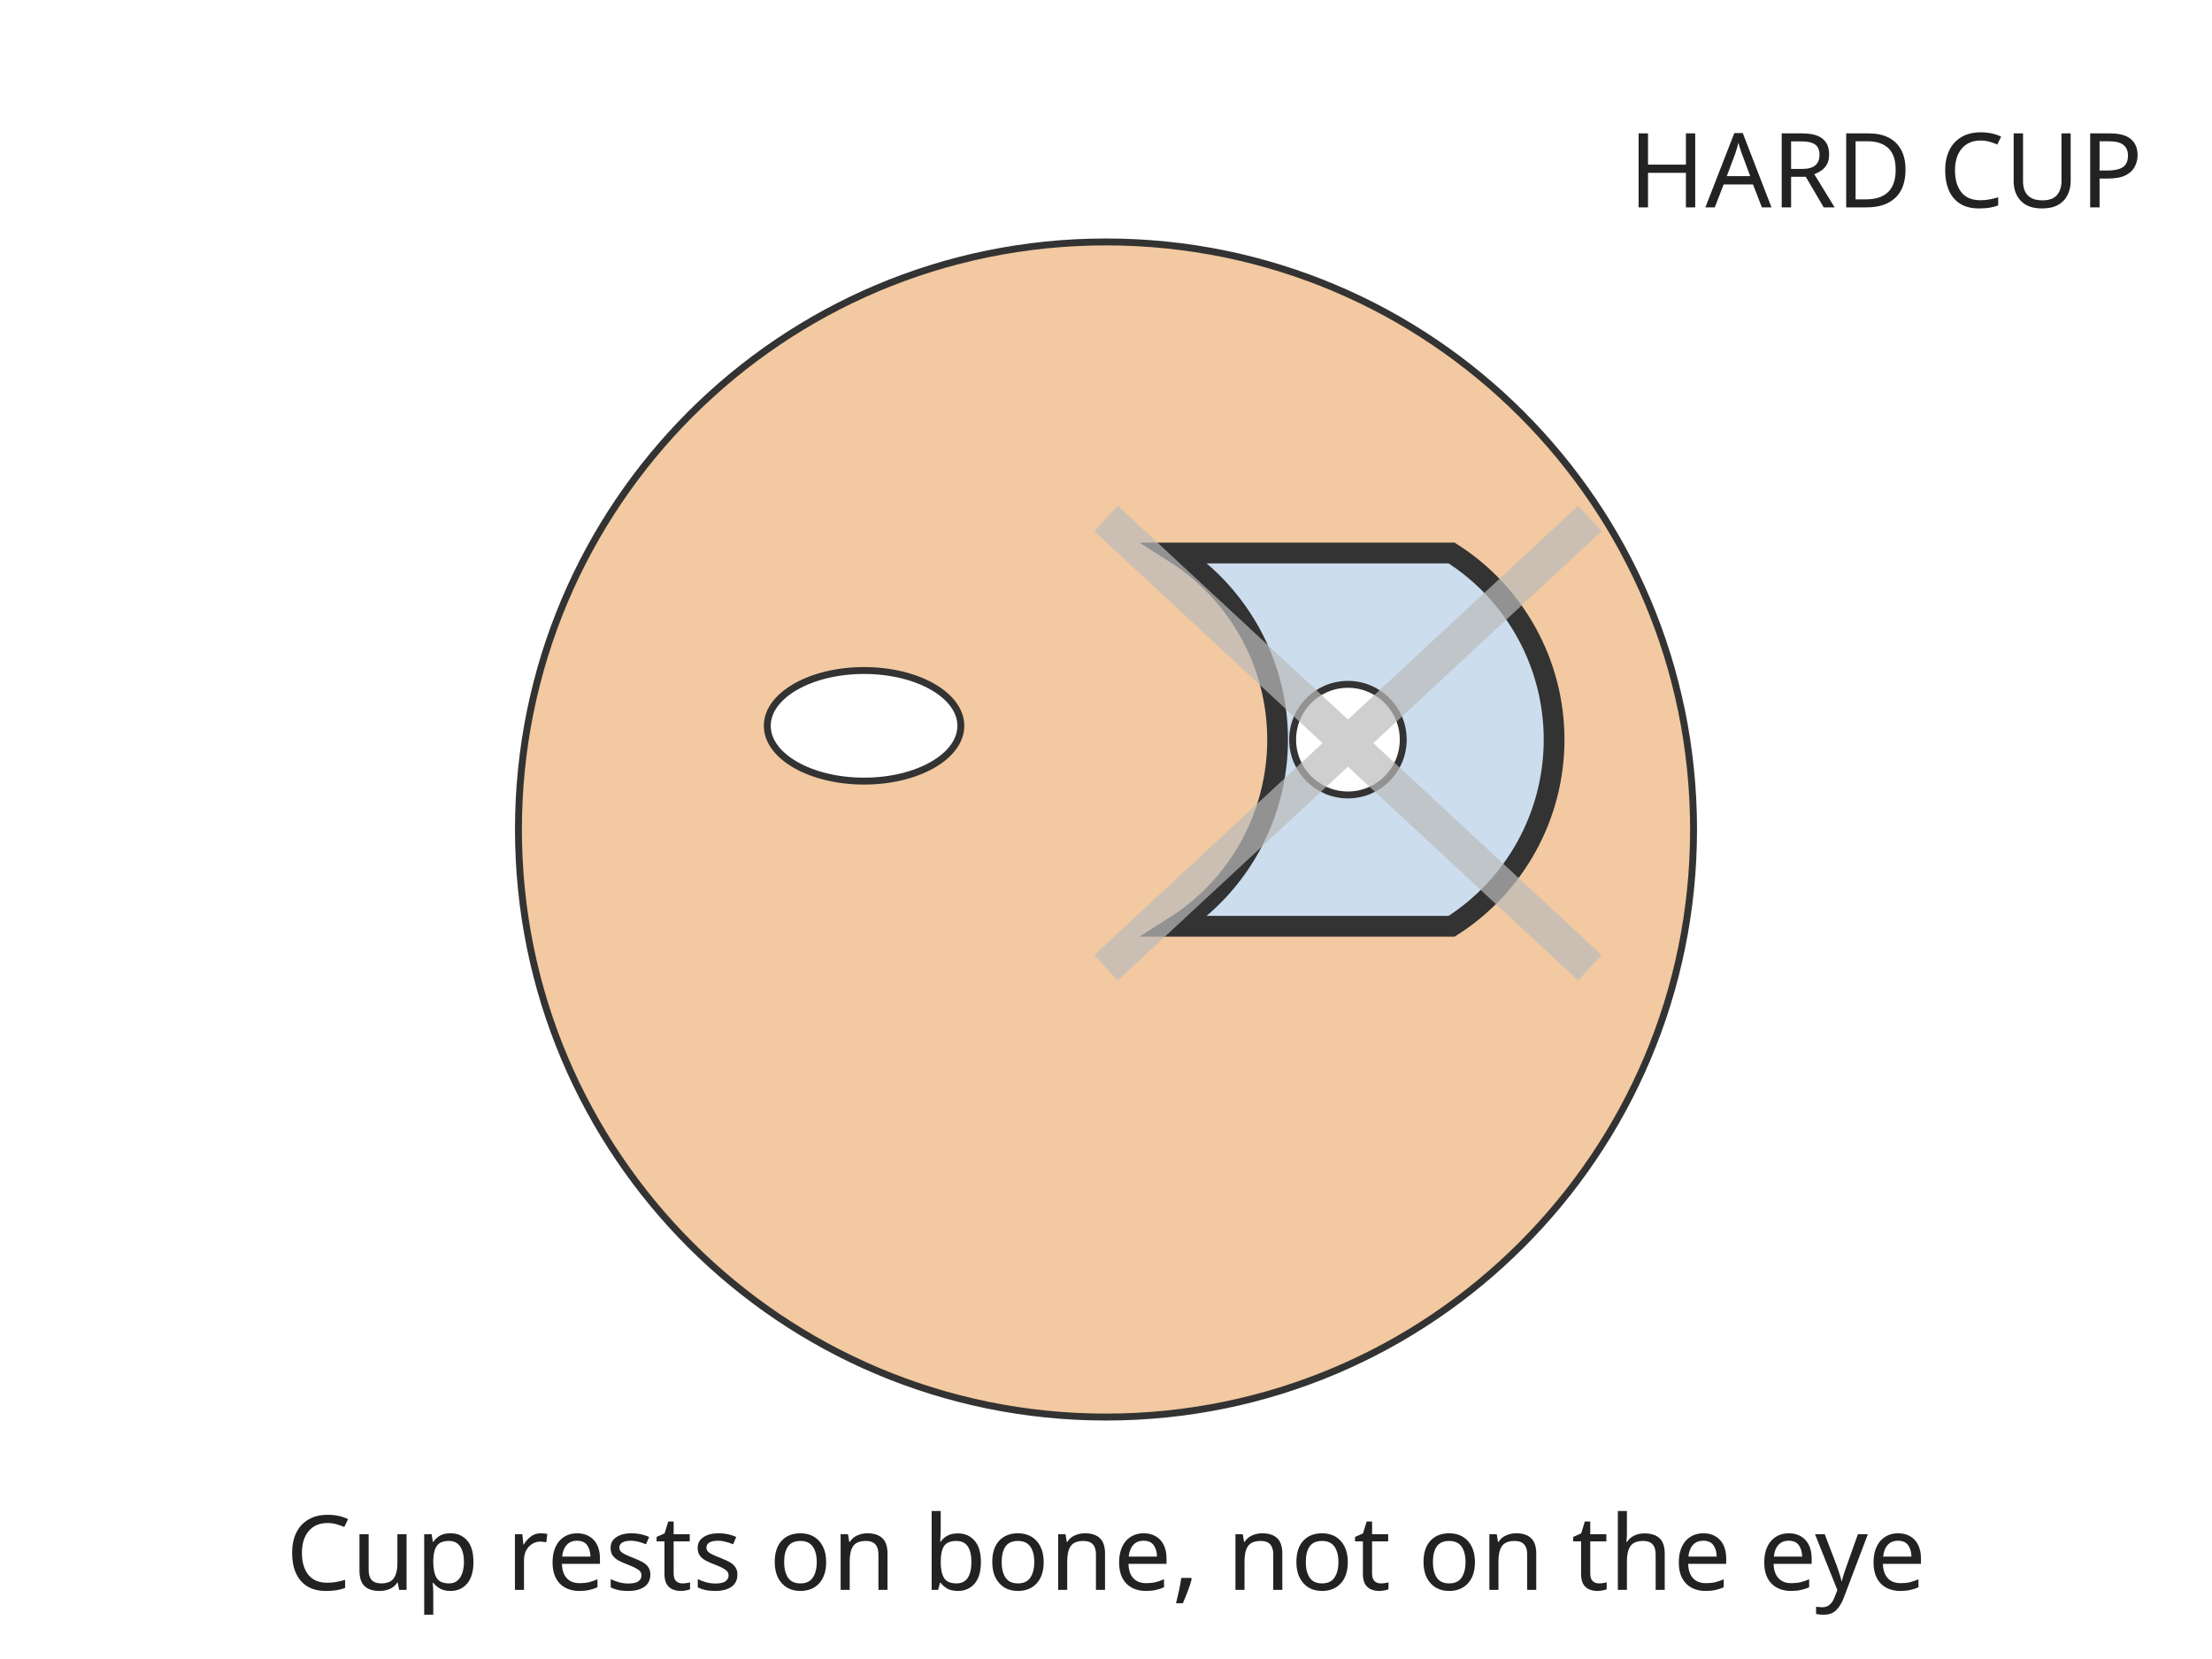
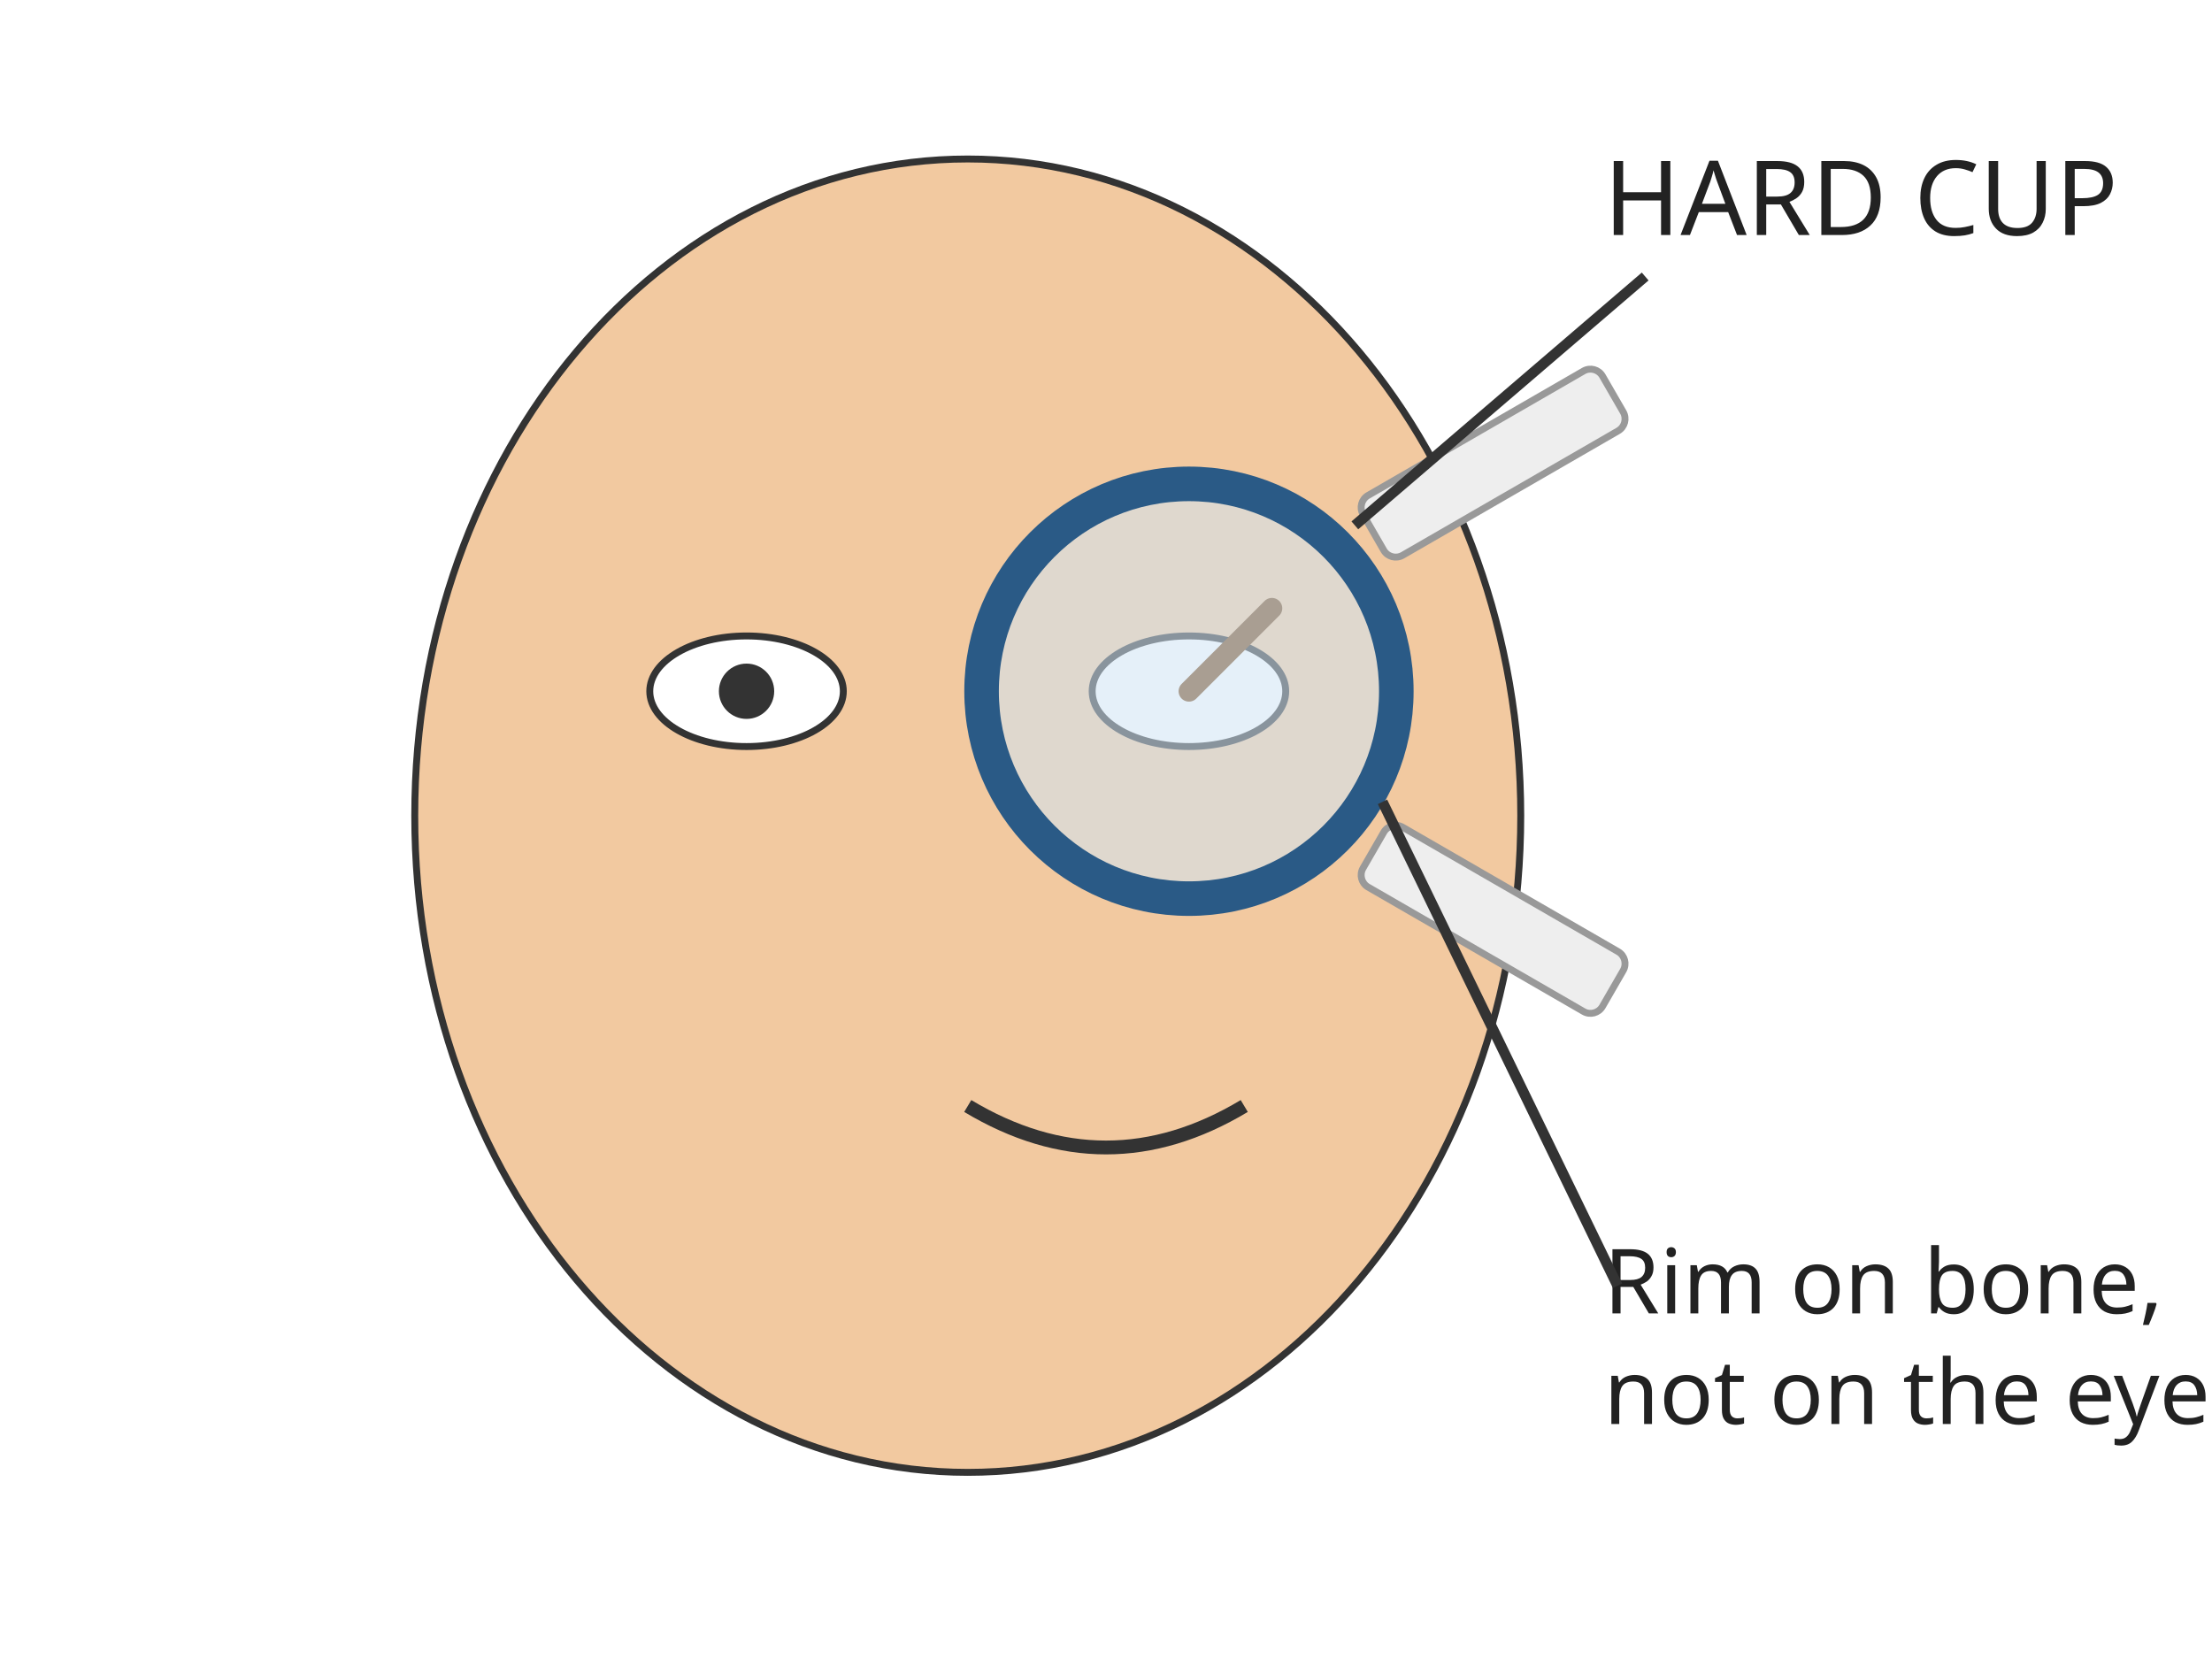
- <svg xmlns="http://www.w3.org/2000/svg" viewBox="0 0 320 240" width="320" height="240" role="img" aria-label="Hard cup over an eye with something stuck in it, no pressure on the eye">
+ <svg xmlns="http://www.w3.org/2000/svg" viewBox="0 0 320 240" width="320" height="240" role="img" aria-label="A hard cup taped over an eye with something stuck in it. The cup rim rests on the bone around the eye and does not touch the eye or the object.">
  <rect width="320" height="240" fill="#fff" />
-   <g font-family="sans-serif" font-size="15" fill="#222">
-     <circle cx="160" cy="120" r="85" fill="#f2c9a0" stroke="#333" />
-     <ellipse cx="125" cy="105" rx="14" ry="8" fill="#fff" stroke="#333" />
-     <path d="M170 80 a32 32 0 0 1 0 54 h40 a32 32 0 0 0 0 -54z" fill="#cde" stroke="#333" stroke-width="3" />
-     <circle cx="195" cy="107" r="8" fill="#fff" stroke="#333" />
-     <path d="M160 75 L230 140 M230 75 L160 140" stroke="#bbb" stroke-width="5" opacity=".7" />
-     <text x="310" y="30" text-anchor="end" font-size="15" fill="#222">HARD CUP</text>
-     <text x="160" y="230" text-anchor="middle" font-size="15" fill="#222">Cup rests on bone, not on the eye</text>
+   <g font-family="sans-serif" fill="#222">
+     <ellipse cx="140" cy="118" rx="80" ry="95" fill="#f2c9a0" stroke="#333" />
+     <ellipse cx="108" cy="100" rx="14" ry="8" fill="#fff" stroke="#333" />
+     <circle cx="108" cy="100" r="4" fill="#333" />
+     <ellipse cx="172" cy="100" rx="14" ry="8" fill="#fff" stroke="#333" />
+     <path d="M172 100 L184 88" stroke="#7a4a1a" stroke-width="3" stroke-linecap="round" />
+     <circle cx="172" cy="100" r="30" fill="#cfe3f3" fill-opacity=".55" stroke="#2a5a86" stroke-width="5" />
+     <rect x="196" y="62" width="40" height="10" rx="2" fill="#eee" stroke="#999" transform="rotate(-30 216 67)" />
+     <rect x="196" y="128" width="40" height="10" rx="2" fill="#eee" stroke="#999" transform="rotate(30 216 133)" />
+     <path d="M140 160 q20 12 40 0" fill="none" stroke="#333" stroke-width="2" />
+     <path d="M238 40 L196 76" stroke="#333" stroke-width="1.5" />
+     <text x="232" y="34" font-size="15">HARD CUP</text>
+     <text x="232" y="190" font-size="13">Rim on bone,</text>
+     <text x="232" y="206" font-size="13">not on the eye</text>
+     <path d="M234 186 L200 116" stroke="#333" stroke-width="1.5" />
  </g>
</svg>
